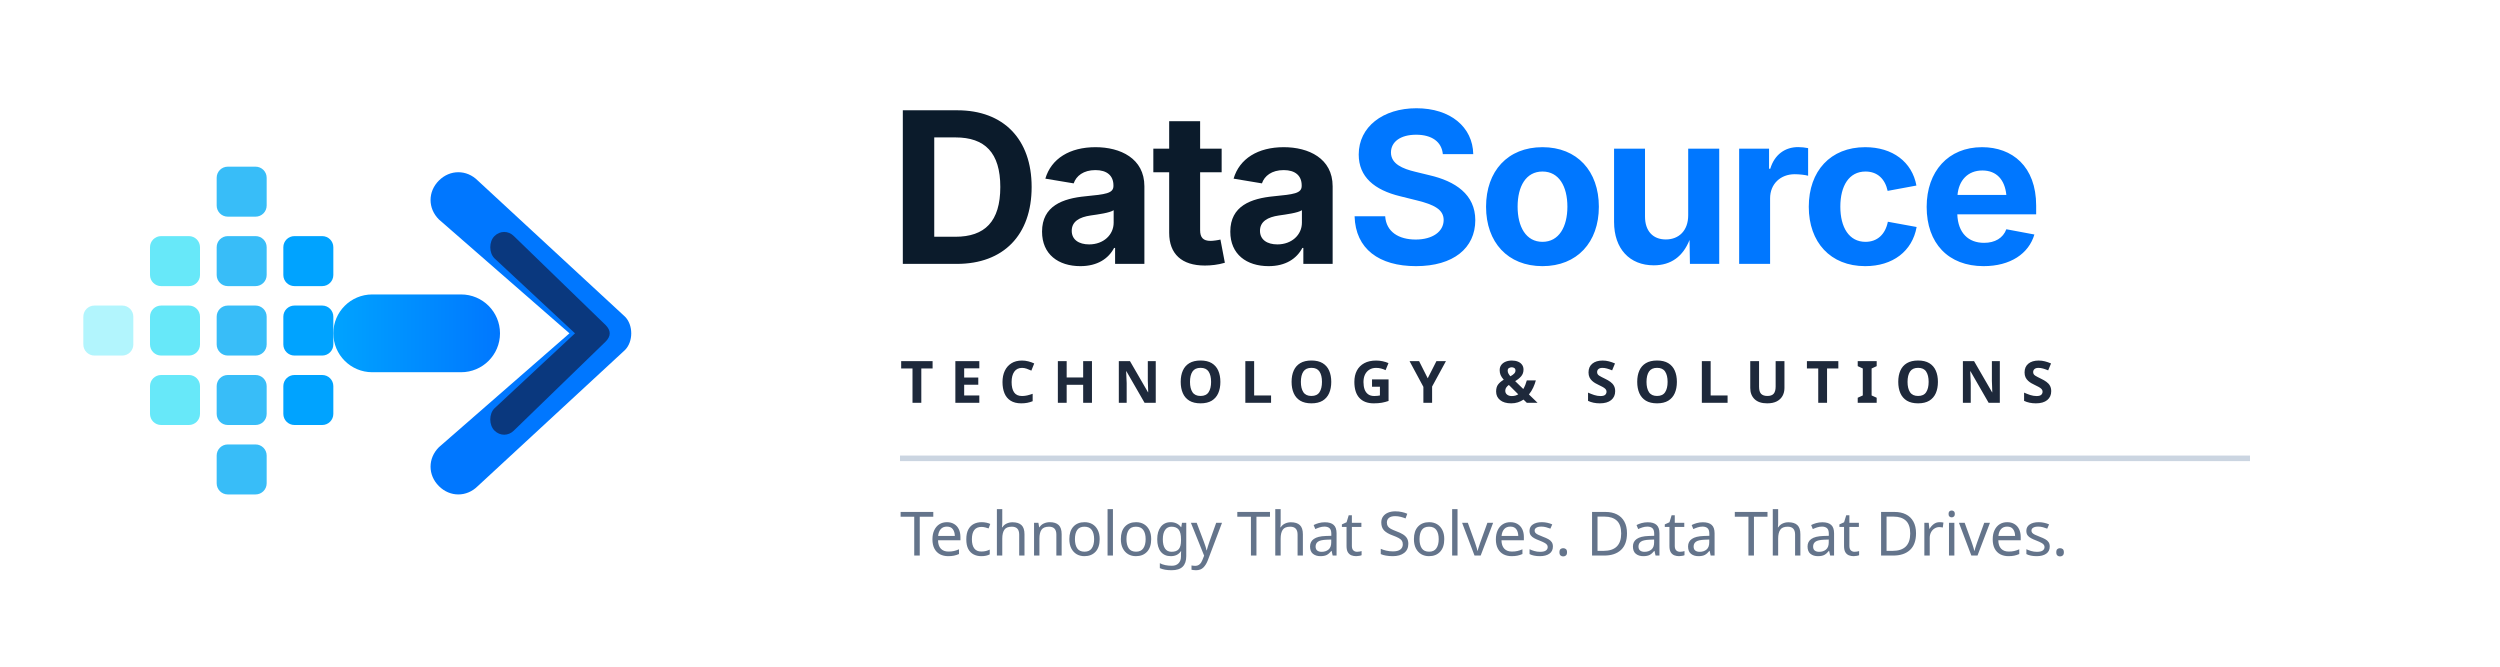
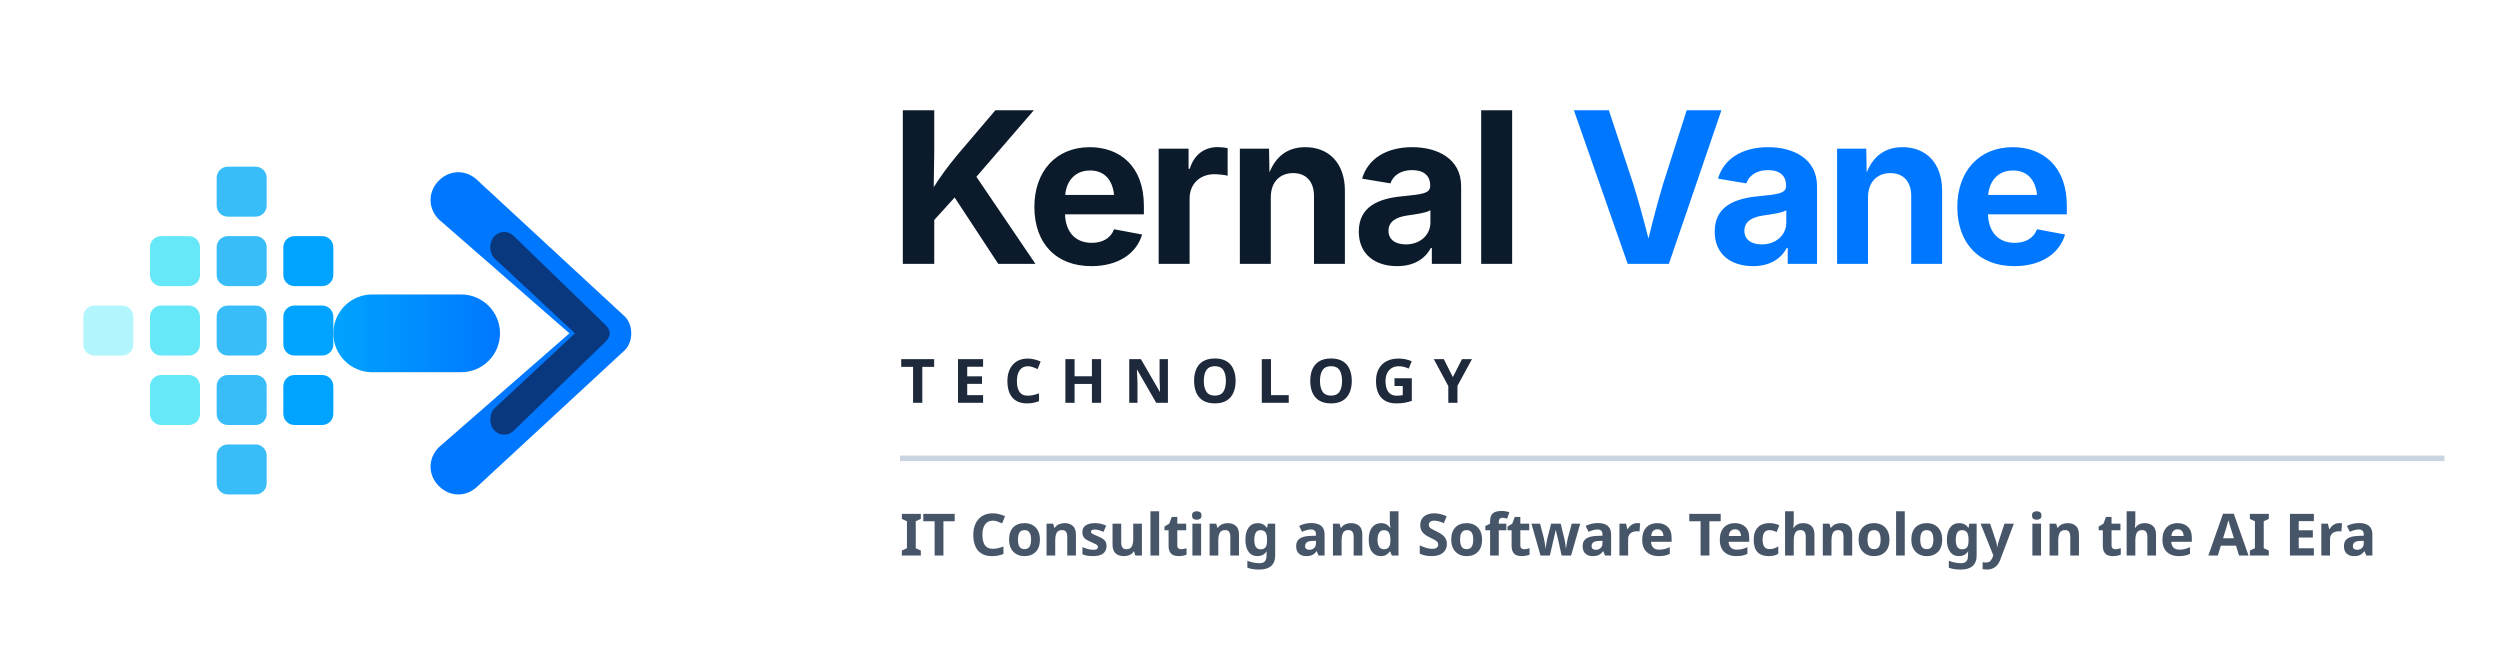
<svg xmlns="http://www.w3.org/2000/svg" viewBox="0 0 900 240" fill="none">
  <g transform="translate(10, 20)">
    <rect x="20" y="90" width="18" height="18" rx="4" fill="#A5F3FC" fill-opacity="0.85" />
    <rect x="44" y="65" width="18" height="18" rx="4" fill="#67E8F9" />
    <rect x="44" y="90" width="18" height="18" rx="4" fill="#67E8F9" />
    <rect x="44" y="115" width="18" height="18" rx="4" fill="#67E8F9" />
    <rect x="68" y="40" width="18" height="18" rx="4" fill="#38BDF8" />
    <rect x="68" y="65" width="18" height="18" rx="4" fill="#38BDF8" />
    <rect x="68" y="90" width="18" height="18" rx="4" fill="#38BDF8" />
    <rect x="68" y="115" width="18" height="18" rx="4" fill="#38BDF8" />
    <rect x="68" y="140" width="18" height="18" rx="4" fill="#38BDF8" />
    <rect x="92" y="65" width="18" height="18" rx="4" fill="#00A3FF" />
    <rect x="92" y="90" width="18" height="18" rx="4" fill="#00A3FF" />
    <rect x="92" y="115" width="18" height="18" rx="4" fill="#00A3FF" />
-     <rect x="110" y="86" width="60" height="28" rx="14" fill="url(#arrow-grad-horiz)" />
+     <rect x="110" y="86" width="60" height="28" rx="14" fill="url(#kv-arrow-grad-dark)" />
    <path d="M148 45 C152 41 158 41 162 45 L215 94 C218 97 218 103 215 106 L162 155 C158 159 152 159 148 155 C144 151 144 145 148 141 L195 100 L148 59 C144 55 144 49 148 45 Z" fill="#0077FF" />
    <path d="M168 65 C170 63 173 63 175 65 L208 97 C210 99 210 101 208 103 L175 135 C173 137 170 137 168 135 C166 133 166 129 168 127 L197 100 L168 73 C166 71 166 67 168 65 Z" fill="#0A387E" />
  </g>
  <g transform="translate(320, 20)">
-     <text x="0" y="75" font-family="'Outfit', -apple-system, sans-serif" font-weight="700" font-size="76" letter-spacing="-0.03em" fill="#0B1B2B">Data<tspan fill="#0077FF">Source</tspan>
+     <text x="0" y="75" font-family="'Outfit', -apple-system, sans-serif" font-weight="700" font-size="76" letter-spacing="-0.03em" fill="#0B1B2B">Kernal <tspan fill="#0077FF">Vane</tspan>
    </text>
-     <text x="4" y="125" font-family="'Plus Jakarta Sans', sans-serif" font-weight="700" font-size="21" letter-spacing="0.28em" fill="#1E293B">TECHNOLOGY &amp; SOLUTIONS</text>
-     <line x1="4" y1="145" x2="490" y2="145" stroke="#CBD5E1" stroke-width="2" />
-     <text x="4" y="180" font-family="'Plus Jakarta Sans', sans-serif" font-weight="500" font-size="22" letter-spacing="-0.01em" fill="#64748B">Technology That Solves. Data That Drives.</text>
+     <text x="4" y="125" font-family="'Plus Jakarta Sans', sans-serif" font-weight="700" font-size="22" letter-spacing="0.28em" fill="#1E293B">TECHNOLOGY</text>
+     <line x1="4" y1="145" x2="560" y2="145" stroke="#CBD5E1" stroke-width="2" />
+     <text x="4" y="180" font-family="'Plus Jakarta Sans', sans-serif" font-weight="600" font-size="21" letter-spacing="-0.01em" fill="#475569">IT Consulting and Software Technology in the AI Era</text>
  </g>
  <defs>
-     <linearGradient id="arrow-grad-horiz" x1="110" y1="100" x2="170" y2="100" gradientUnits="userSpaceOnUse">
+     <linearGradient id="kv-arrow-grad-dark" x1="110" y1="100" x2="170" y2="100" gradientUnits="userSpaceOnUse">
      <stop stop-color="#00A3FF" />
      <stop offset="1" stop-color="#0077FF" />
    </linearGradient>
  </defs>
</svg>
